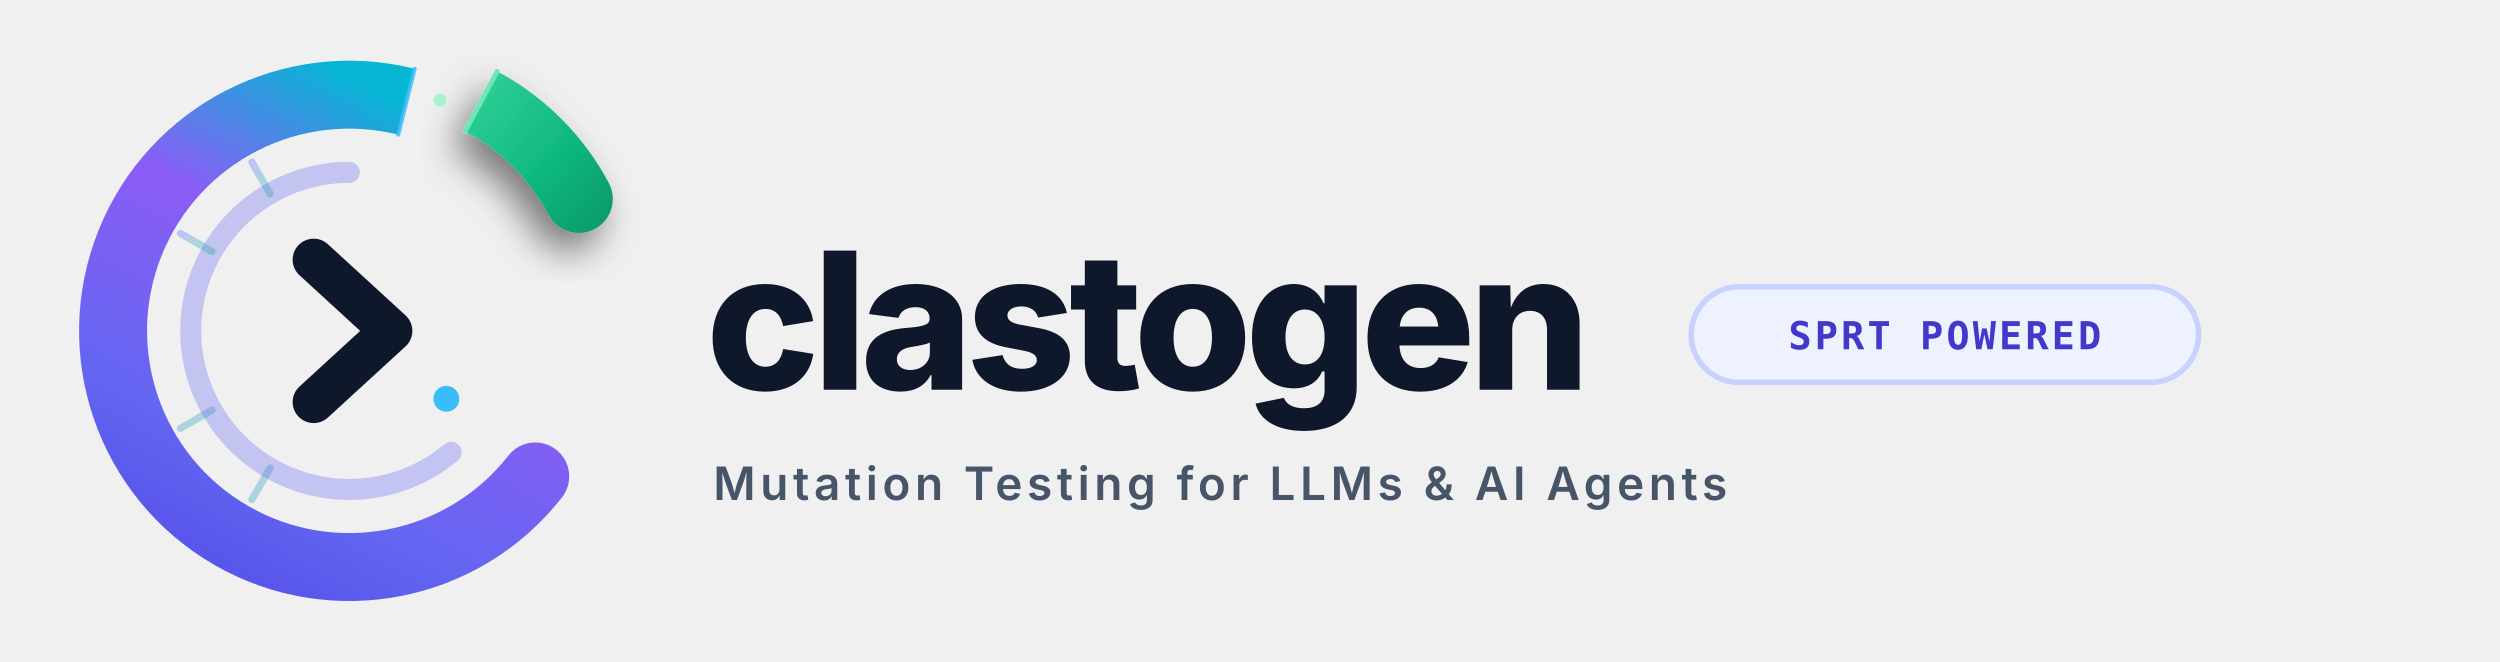
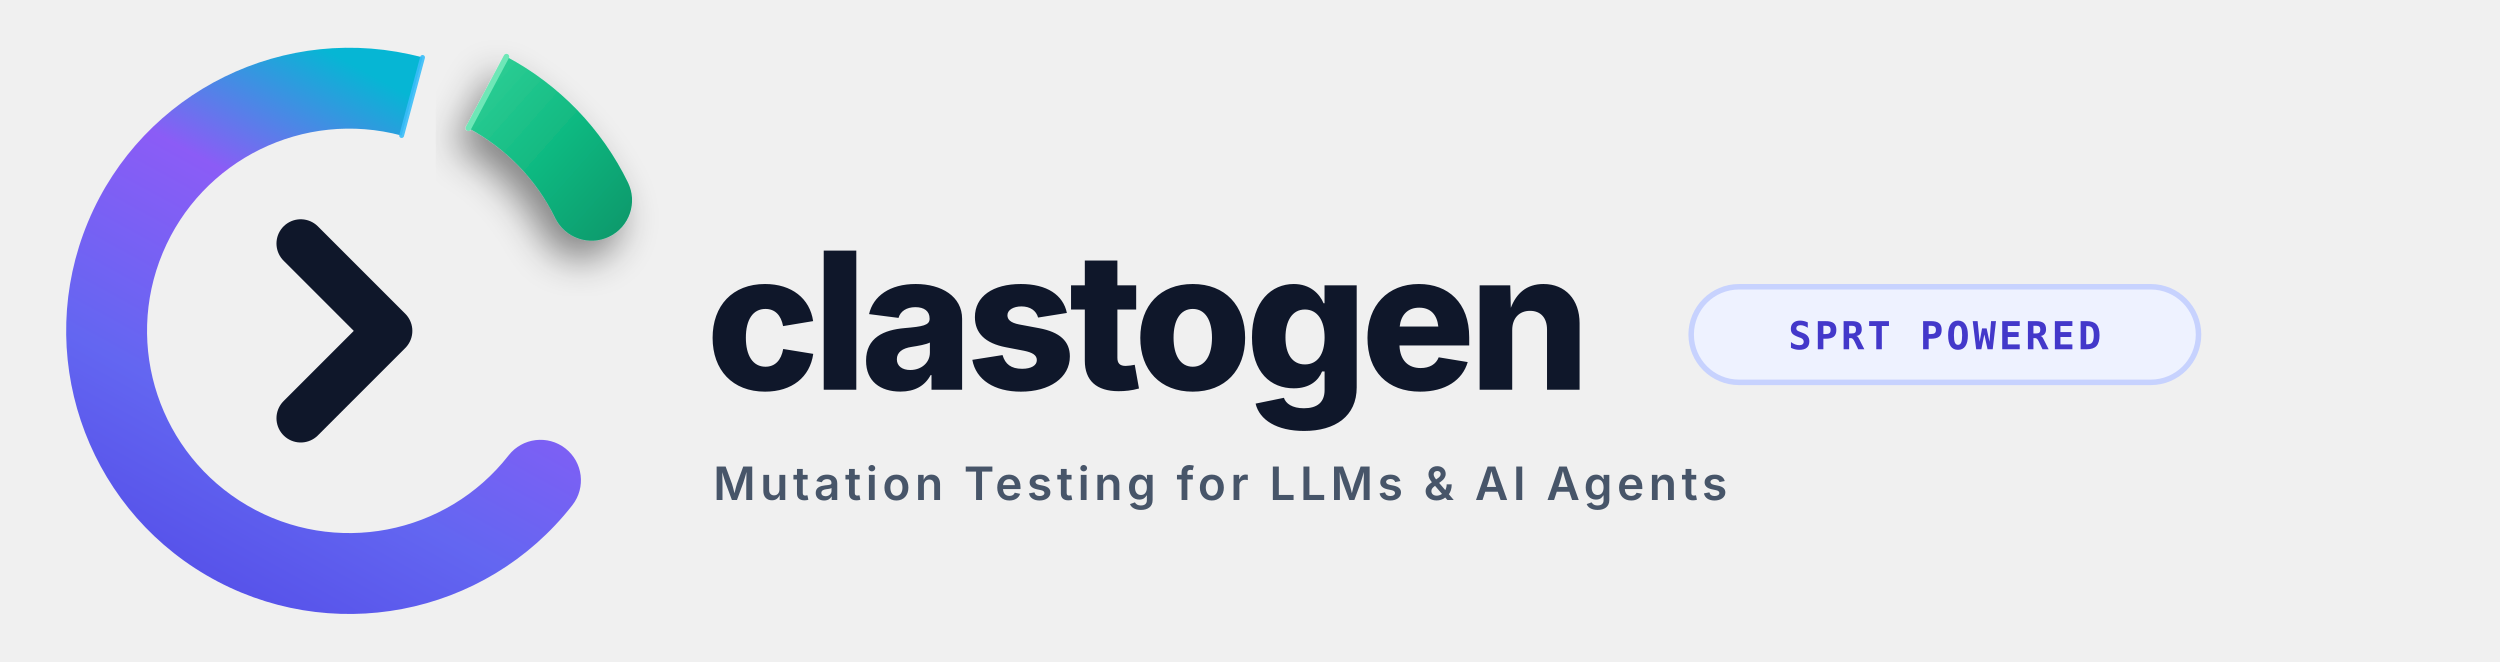
<svg xmlns="http://www.w3.org/2000/svg" viewBox="0 0 680 180" width="100%" height="100%">
  <defs>
    <radialGradient id="bgGrad" cx="50%" cy="30%" r="85%">
-       <stop offset="0%" stop-color="#121829" />
-       <stop offset="60%" stop-color="#090d16" />
+       <stop offset="0%" stop-color="#141A29" />
+       <stop offset="60%" stop-color="#090D15" />
      <stop offset="100%" stop-color="#040609" />
-     </radialGradient>
-     <radialGradient id="glowViolet" cx="50%" cy="50%" r="50%">
-       <stop offset="0%" stop-color="#7C3AED" stop-opacity="0.32" />
-       <stop offset="100%" stop-color="#7C3AED" stop-opacity="0" />
-     </radialGradient>
-     <radialGradient id="glowEmerald" cx="50%" cy="50%" r="50%">
-       <stop offset="0%" stop-color="#10B981" stop-opacity="0.38" />
-       <stop offset="100%" stop-color="#10B981" stop-opacity="0" />
    </radialGradient>
    <linearGradient id="mainBodyGrad" x1="0%" y1="100%" x2="50%" y2="0%">
      <stop offset="0%" stop-color="#4F46E5" />
-       <stop offset="35%" stop-color="#6366F1" />
-       <stop offset="70%" stop-color="#8B5CF6" />
+       <stop offset="40%" stop-color="#6366F1" />
+       <stop offset="75%" stop-color="#8B5CF6" />
      <stop offset="100%" stop-color="#06B6D4" />
    </linearGradient>
    <linearGradient id="mutantGrad" x1="0%" y1="0%" x2="100%" y2="100%">
      <stop offset="0%" stop-color="#34D399" />
-       <stop offset="55%" stop-color="#10B981" />
+       <stop offset="50%" stop-color="#10B981" />
      <stop offset="100%" stop-color="#059669" />
    </linearGradient>
-     <linearGradient id="baseGrad" x1="0%" y1="0%" x2="100%" y2="100%">
-       <stop offset="0%" stop-color="#818CF8" />
-       <stop offset="100%" stop-color="#34D399" />
-     </linearGradient>
-     <filter id="floatShadow" x="-30%" y="-30%" width="160%" height="160%">
-       <feDropShadow dx="-3" dy="5" stdDeviation="5" flood-color="#000000" flood-opacity="0.5" />
+     <filter id="mutantFloat" x="-20%" y="-20%" width="150%" height="150%">
+       <feDropShadow dx="-3" dy="5" stdDeviation="5" flood-color="#000000" flood-opacity="0.45" />
    </filter>
+     <radialGradient id="ambientGlow" cx="50%" cy="50%" r="50%">
+       <stop offset="0%" stop-color="#6366F1" stop-opacity="0.22" />
+       <stop offset="100%" stop-color="#6366F1" stop-opacity="0" />
+     </radialGradient>
    <style>
      .clastogen-title { fill: #0F172A; }
      .clastogen-sub { fill: #475569; }
      .clastogen-badge-bg { fill: #EEF2FF; stroke: #C7D2FE; }
      .clastogen-badge-text { fill: #4338CA; }
      .clastogen-chevron { stroke: #0F172A; }
-       .clastogen-ambient-glow { display: none; }
+       .clastogen-ambient { display: none; }
      @media (prefers-color-scheme: dark) {
        .clastogen-title { fill: #F8FAFC; }
        .clastogen-sub { fill: #94A3B8; }
        .clastogen-badge-bg { fill: rgba(99, 102, 241, 0.15); stroke: rgba(129, 140, 248, 0.35); }
        .clastogen-badge-text { fill: #A5B4FC; }
        .clastogen-chevron { stroke: #FFFFFF; }
-         .clastogen-ambient-glow { display: block; }
+         .clastogen-ambient { display: block; }
      }
    </style>
  </defs>
-   <g class="clastogen-ambient-glow">
-     <circle cx="95" cy="90" r="75" fill="url(#glowViolet)" opacity="0.6" />
-     <circle cx="130" cy="60" r="60" fill="url(#glowEmerald)" opacity="0.6" />
+   <g class="clastogen-ambient">
+     <circle cx="95" cy="90" r="75" fill="url(#ambientGlow)" opacity="0.8" />
  </g>
  <g id="clastogen-glyph">
-     <g id="dna-rungs">
-       <line x1="73.44" y1="127.34" x2="68.50" y2="135.90" stroke="url(#baseGrad)" stroke-width="1.98" stroke-linecap="round" opacity="0.45" />
-       <line x1="57.66" y1="111.56" x2="49.10" y2="116.50" stroke="url(#baseGrad)" stroke-width="1.98" stroke-linecap="round" opacity="0.45" />
-       <line x1="51.88" y1="90.00" x2="42.00" y2="90.00" stroke="url(#baseGrad)" stroke-width="1.98" stroke-linecap="round" opacity="0.45" />
-       <line x1="57.66" y1="68.44" x2="49.10" y2="63.50" stroke="url(#baseGrad)" stroke-width="1.98" stroke-linecap="round" opacity="0.45" />
-       <line x1="73.44" y1="52.66" x2="68.50" y2="44.10" stroke="url(#baseGrad)" stroke-width="1.98" stroke-linecap="round" opacity="0.45" />
+     <path d="M 114.93 15.62 A 77.00 77.00 0 1 0 155.68 137.41 A 11.00 11.00 0 0 0 138.34 123.86 A 55.00 55.00 0 1 1 109.24 36.87 Z" fill="url(#mainBodyGrad)" />
+     <line x1="109.24" y1="36.87" x2="114.93" y2="15.62" stroke="#38BDF8" stroke-width="1.32" stroke-linecap="round" opacity="0.9" />
+     <g filter="url(#mutantFloat)">
+       <path d="M 137.75 15.41 A 77.00 77.00 0 0 1 170.81 49.65 A 11.00 11.00 0 0 1 151.03 59.29 A 55.00 55.00 0 0 0 127.42 34.84 Z" fill="url(#mutantGrad)" />
+       <line x1="127.42" y1="34.84" x2="137.75" y2="15.41" stroke="#6EE7B7" stroke-width="1.54" stroke-linecap="round" />
    </g>
-     <path d="M 122.72 123.03 A 43.12 43.12 0 1 1 95.00 46.88" fill="none" stroke="#6366F1" stroke-opacity="0.32" stroke-width="5.72" stroke-linecap="round" />
-     <circle cx="30.32" cy="90.00" r="2.20" fill="#A78BFA" opacity="0.8" />
-     <path d="M 112.78 18.70 A 73.48 73.48 0 1 0 152.90 135.24 A 9.24 9.24 0 0 0 138.34 123.86 A 55.00 55.00 0 1 1 108.31 36.63 Z" fill="url(#mainBodyGrad)" />
-     <line x1="108.31" y1="36.63" x2="112.78" y2="18.70" stroke="#38BDF8" stroke-width="1.10" stroke-linecap="round" opacity="0.85" />
-     <g filter="url(#floatShadow)">
-       <path d="M 135.22 19.40 A 73.48 73.48 0 0 1 165.60 49.78 A 9.24 9.24 0 0 1 149.28 58.46 A 55.00 55.00 0 0 0 126.54 35.72 Z" fill="url(#mutantGrad)" />
-       <line x1="126.54" y1="35.72" x2="135.22" y2="19.40" stroke="#6EE7B7" stroke-width="1.32" stroke-linecap="round" />
-     </g>
-     <circle cx="119.66" cy="27.21" r="1.76" fill="#A7F3D0" />
-     <path d="M 85.32 70.64 L 106.44 90.00 L 85.32 109.36" fill="none" class="clastogen-chevron" stroke-width="11.44" stroke-linecap="round" stroke-linejoin="round" />
-     <circle cx="121.40" cy="108.48" r="3.52" fill="#38BDF8" />
+     <path d="M 81.80 66.24 L 105.56 90.00 L 81.80 113.76" fill="none" class="clastogen-chevron" stroke-width="13.20" stroke-linecap="round" stroke-linejoin="round" />
  </g>
  <g transform="translate(192, 106)">
    <text class="clastogen-title" font-family="-apple-system, BlinkMacSystemFont, 'SF Pro Display', 'Inter', 'Segoe UI', Roboto, sans-serif" font-size="52" font-weight="800" letter-spacing="-0.035em">clastogen</text>
  </g>
  <g transform="translate(194, 136)">
    <text class="clastogen-sub" font-family="-apple-system, BlinkMacSystemFont, 'SF Pro Text', 'Inter', 'Segoe UI', Roboto, sans-serif" font-size="12.5" font-weight="600" letter-spacing="0.1em" text-transform="uppercase">Mutation Testing for LLMs &amp; AI Agents</text>
  </g>
  <g transform="translate(460, 78)">
    <rect class="clastogen-badge-bg" width="138" height="26" rx="13" stroke-width="1.5" />
    <text class="clastogen-badge-text" x="69" y="17" font-family="ui-monospace, SFMono-Regular, Menlo, monospace" font-size="10.5" font-weight="700" letter-spacing="0.08em" text-anchor="middle">SPRT POWERED</text>
  </g>
</svg>
